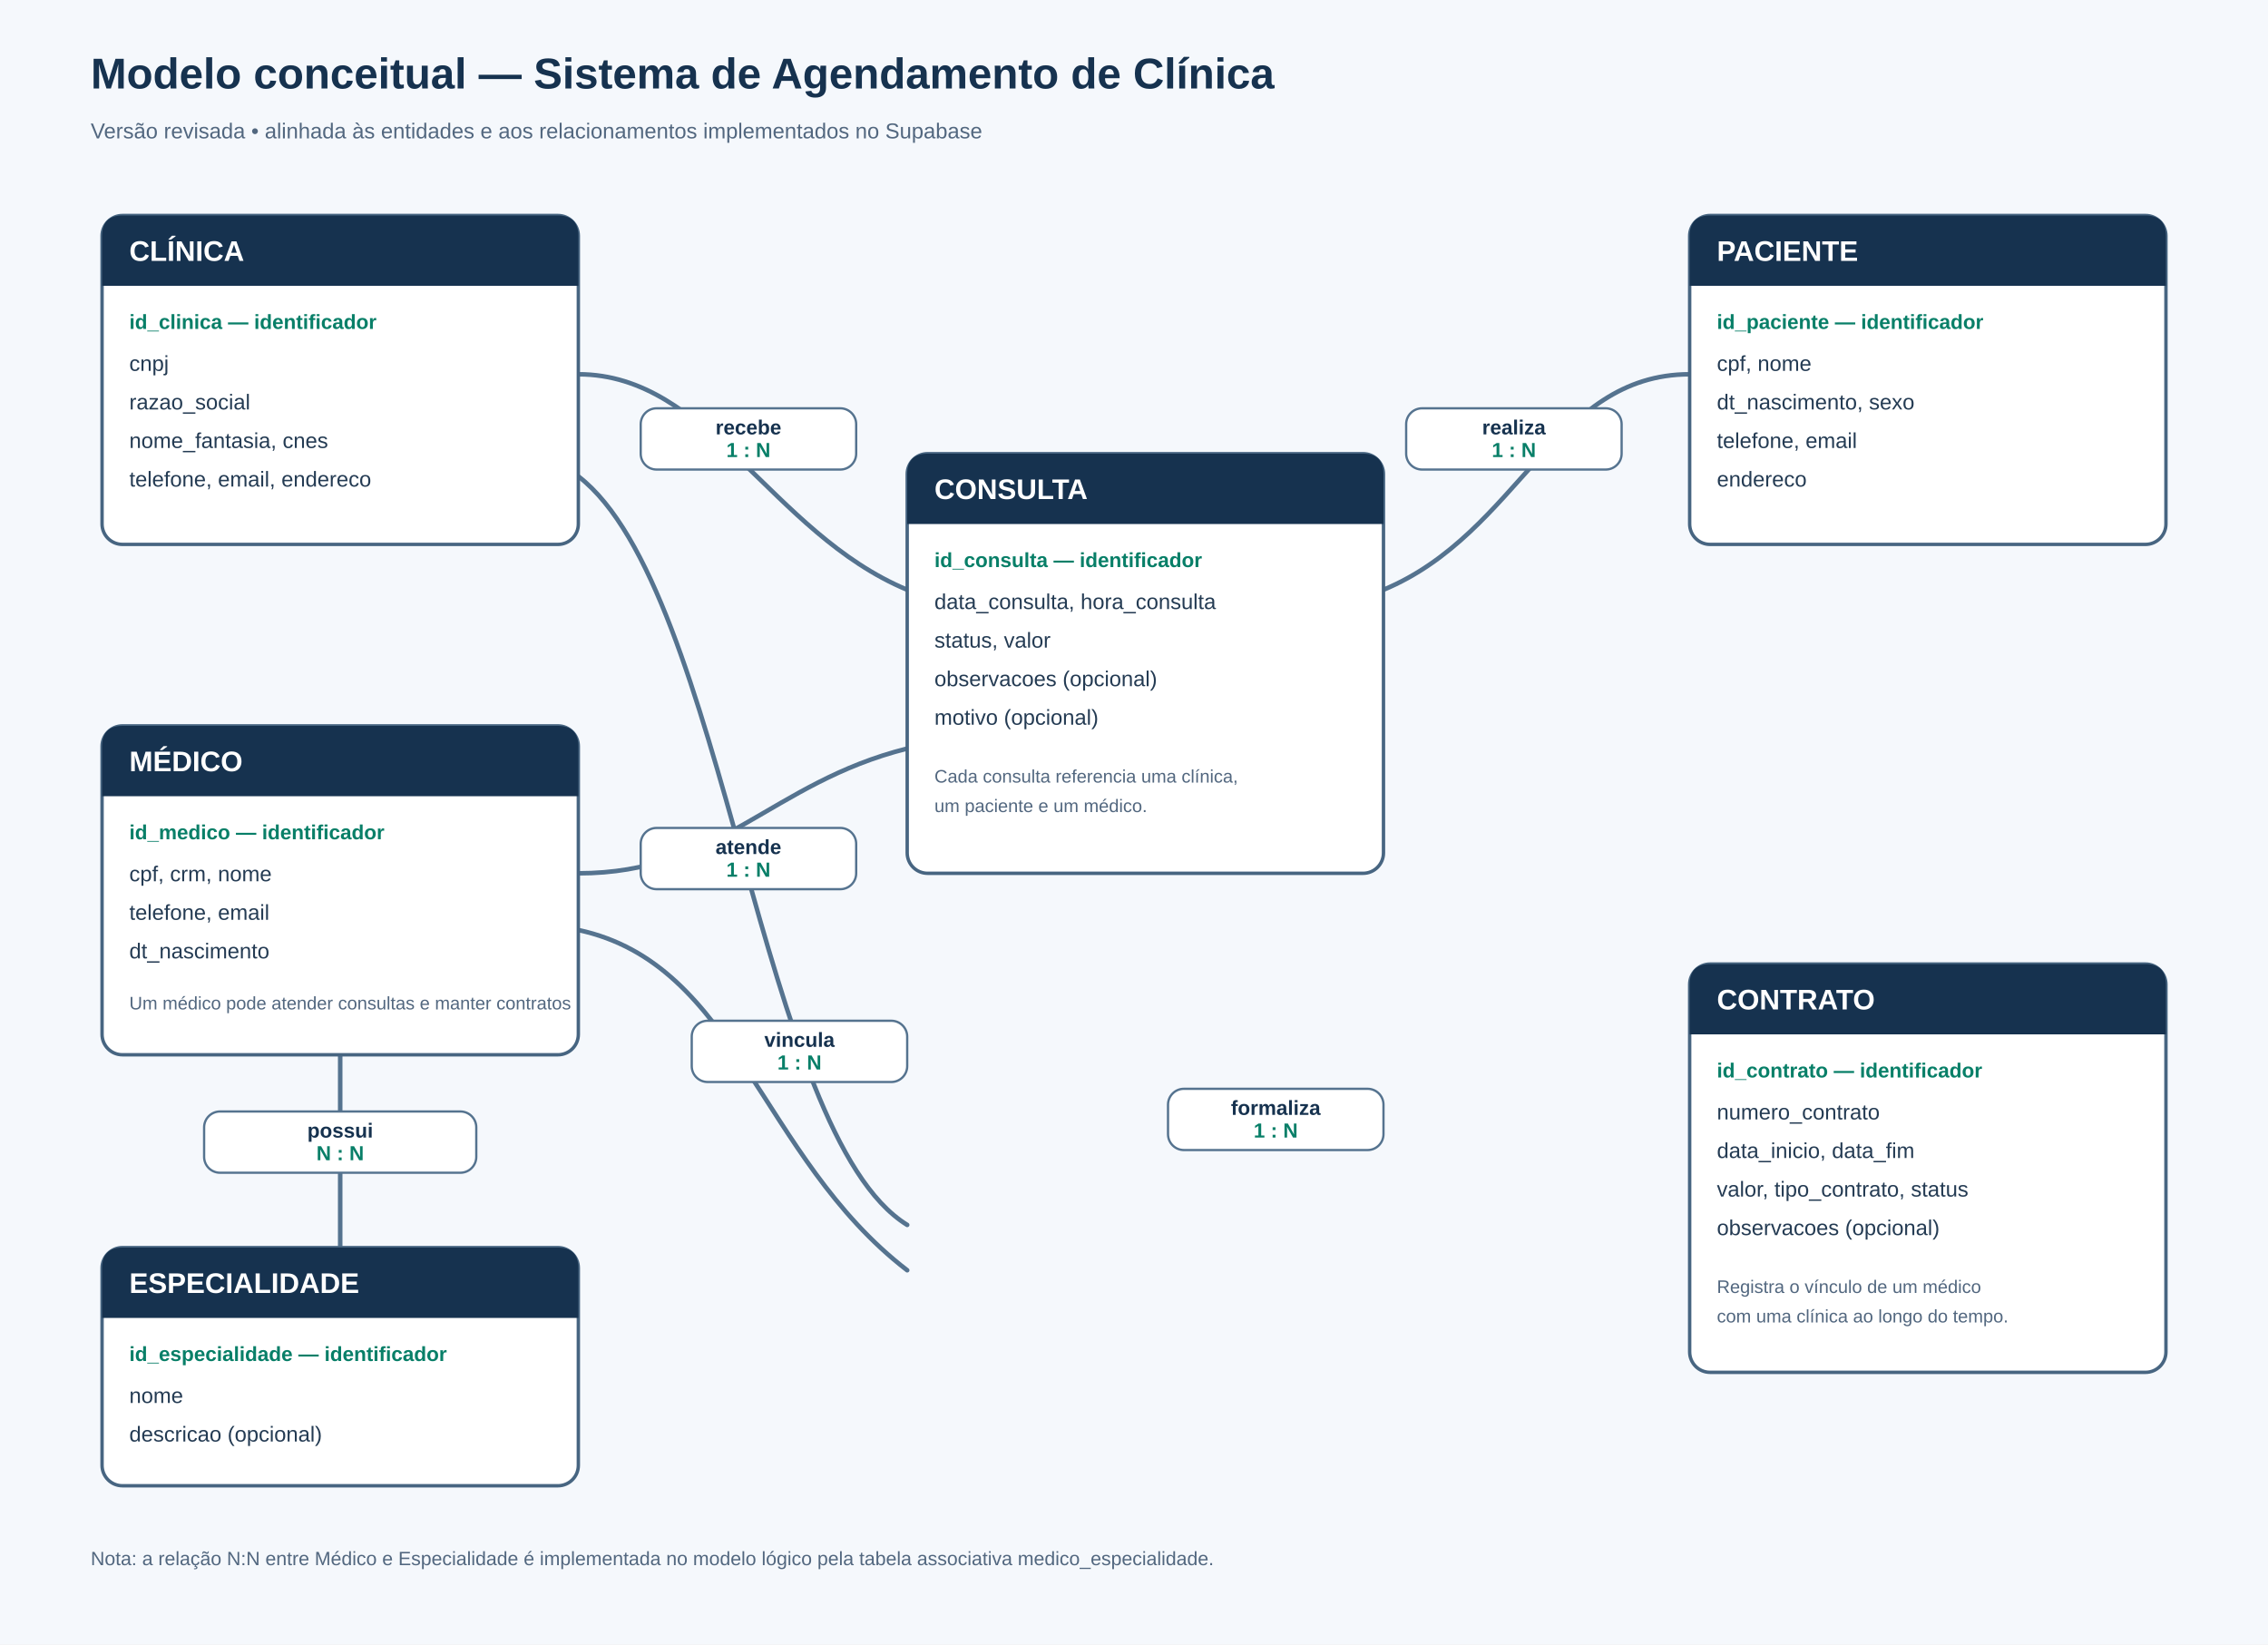
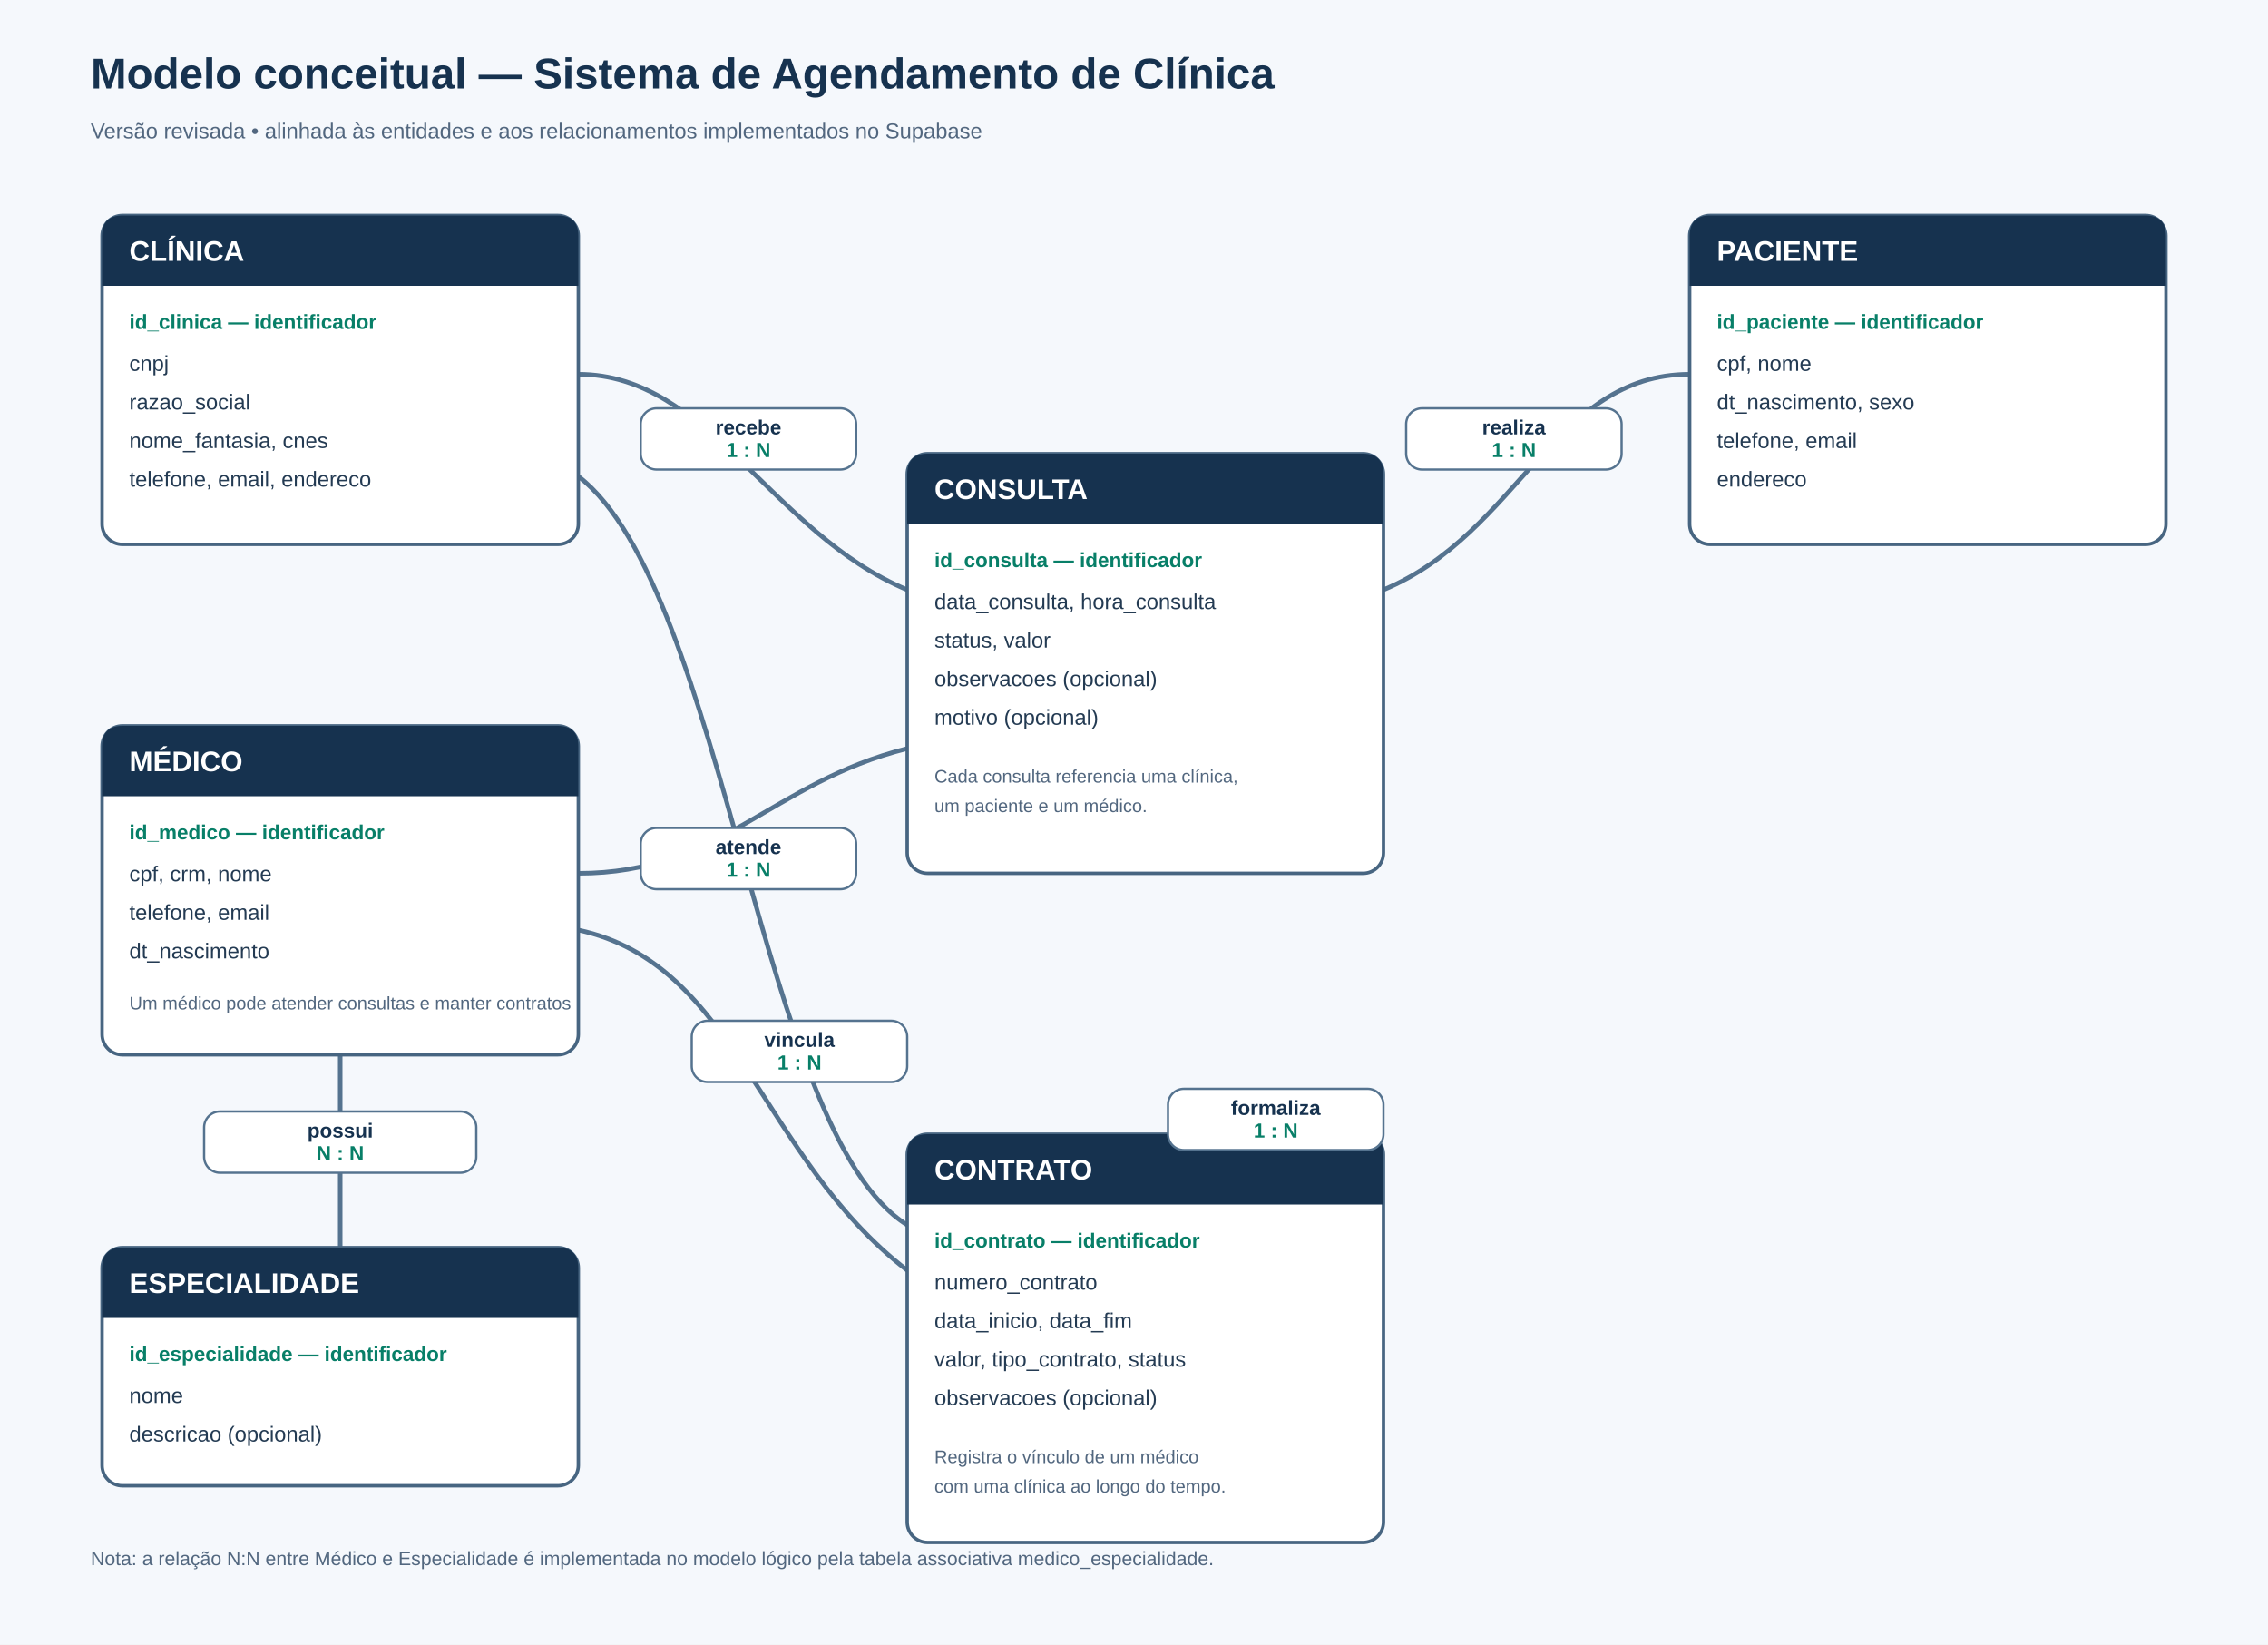
<svg xmlns="http://www.w3.org/2000/svg" width="2000" height="1450" viewBox="0 0 2000 1450" role="img" aria-labelledby="title desc">
  <rect width="2000" height="1450" fill="#f5f8fc" />
  <text x="80" y="78" font-family="Arial,sans-serif" font-size="38" font-weight="700" fill="#16324f">Modelo conceitual — Sistema de Agendamento de Clínica</text>
  <text x="80" y="122" font-family="Arial,sans-serif" font-size="19" fill="#52677f">Versão revisada • alinhada às entidades e aos relacionamentos implementados no Supabase</text>
  <defs>
    <style>
.entity{fill:#fff;stroke:#476581;stroke-width:3;rx:18}
.header{fill:#16324f}
.htext{font:700 25px Arial,sans-serif;fill:#fff}
.attr{font:19px Arial,sans-serif;fill:#243b53}
.pk{font:700 18px Arial,sans-serif;fill:#087f68}
.link{fill:none;stroke:#55738f;stroke-width:4;stroke-linecap:round;stroke-linejoin:round}
.rel{fill:#fff;stroke:#55738f;stroke-width:2}
.reltext{font:700 18px Arial,sans-serif;fill:#16324f}
.card{font:16px Arial,sans-serif;fill:#52677f}
.mult{font:700 18px Arial,sans-serif;fill:#087f68}
</style>
  </defs>
  <path class="link" d="M510 330 C625 330 680 470 800 520" />
  <path class="link" d="M510 770 C635 770 680 690 800 660" />
  <path class="link" d="M1490 330 C1370 330 1340 470 1220 520" />
  <path class="link" d="M510 420 C640 520 670 1000 800 1080" />
  <path class="link" d="M510 820 C650 850 670 1020 800 1120" />
  <path class="link" d="M300 930 C300 1010 300 1040 300 1100" />
  <g transform="translate(90 190)">
    <rect class="entity" width="420" height="290" />
    <path class="header" d="M108 0 H402 Q420 0 420 18 V62 H0 V18 Q0 0 18 0 Z" />
    <text class="htext" x="24" y="40">CLÍNICA</text>
    <text class="pk" x="24" y="100">id_clinica — identificador</text>
    <text class="attr" x="24" y="137">cnpj</text>
    <text class="attr" x="24" y="171">razao_social</text>
    <text class="attr" x="24" y="205">nome_fantasia, cnes</text>
    <text class="attr" x="24" y="239">telefone, email, endereco</text>
  </g>
  <g transform="translate(90 640)">
    <rect class="entity" width="420" height="290" />
    <path class="header" d="M108 0 H402 Q420 0 420 18 V62 H0 V18 Q0 0 18 0 Z" />
    <text class="htext" x="24" y="40">MÉDICO</text>
    <text class="pk" x="24" y="100">id_medico — identificador</text>
    <text class="attr" x="24" y="137">cpf, crm, nome</text>
    <text class="attr" x="24" y="171">telefone, email</text>
    <text class="attr" x="24" y="205">dt_nascimento</text>
    <text class="card" x="24" y="250">Um médico pode atender consultas e manter contratos</text>
  </g>
  <g transform="translate(90 1100)">
    <rect class="entity" width="420" height="210" />
    <path class="header" d="M108 0 H402 Q420 0 420 18 V62 H0 V18 Q0 0 18 0 Z" />
    <text class="htext" x="24" y="40">ESPECIALIDADE</text>
    <text class="pk" x="24" y="100">id_especialidade — identificador</text>
    <text class="attr" x="24" y="137">nome</text>
    <text class="attr" x="24" y="171">descricao (opcional)</text>
  </g>
  <g transform="translate(800 400)">
    <rect class="entity" width="420" height="370" />
    <path class="header" d="M108 0 H402 Q420 0 420 18 V62 H0 V18 Q0 0 18 0 Z" />
    <text class="htext" x="24" y="40">CONSULTA</text>
    <text class="pk" x="24" y="100">id_consulta — identificador</text>
    <text class="attr" x="24" y="137">data_consulta, hora_consulta</text>
    <text class="attr" x="24" y="171">status, valor</text>
    <text class="attr" x="24" y="205">observacoes (opcional)</text>
    <text class="attr" x="24" y="239">motivo (opcional)</text>
    <text class="card" x="24" y="290">Cada consulta referencia uma clínica,</text>
    <text class="card" x="24" y="316">um paciente e um médico.</text>
  </g>
  <g transform="translate(1490 190)">
    <rect class="entity" width="420" height="290" />
    <path class="header" d="M108 0 H402 Q420 0 420 18 V62 H0 V18 Q0 0 18 0 Z" />
    <text class="htext" x="24" y="40">PACIENTE</text>
    <text class="pk" x="24" y="100">id_paciente — identificador</text>
    <text class="attr" x="24" y="137">cpf, nome</text>
    <text class="attr" x="24" y="171">dt_nascimento, sexo</text>
    <text class="attr" x="24" y="205">telefone, email</text>
    <text class="attr" x="24" y="239">endereco</text>
  </g>
-   <g transform="translate(1490 850)">
+   <g transform="translate(800 1000)">
    <rect class="entity" width="420" height="360" />
    <path class="header" d="M108 0 H402 Q420 0 420 18 V62 H0 V18 Q0 0 18 0 Z" />
    <text class="htext" x="24" y="40">CONTRATO</text>
    <text class="pk" x="24" y="100">id_contrato — identificador</text>
    <text class="attr" x="24" y="137">numero_contrato</text>
    <text class="attr" x="24" y="171">data_inicio, data_fim</text>
    <text class="attr" x="24" y="205">valor, tipo_contrato, status</text>
    <text class="attr" x="24" y="239">observacoes (opcional)</text>
    <text class="card" x="24" y="290">Registra o vínculo de um médico</text>
    <text class="card" x="24" y="316">com uma clínica ao longo do tempo.</text>
  </g>
  <g>
    <rect class="rel" x="565" y="360" width="190" height="54" rx="14" />
    <text class="reltext" x="660" y="383" text-anchor="middle">recebe</text>
    <text class="mult" x="660" y="403" text-anchor="middle">1 : N</text>
  </g>
  <g>
    <rect class="rel" x="565" y="730" width="190" height="54" rx="14" />
    <text class="reltext" x="660" y="753" text-anchor="middle">atende</text>
    <text class="mult" x="660" y="773" text-anchor="middle">1 : N</text>
  </g>
  <g>
    <rect class="rel" x="1240" y="360" width="190" height="54" rx="14" />
    <text class="reltext" x="1335" y="383" text-anchor="middle">realiza</text>
    <text class="mult" x="1335" y="403" text-anchor="middle">1 : N</text>
  </g>
  <g>
    <rect class="rel" x="610" y="900" width="190" height="54" rx="14" />
    <text class="reltext" x="705" y="923" text-anchor="middle">vincula</text>
    <text class="mult" x="705" y="943" text-anchor="middle">1 : N</text>
  </g>
  <g>
    <rect class="rel" x="1030" y="960" width="190" height="54" rx="14" />
    <text class="reltext" x="1125" y="983" text-anchor="middle">formaliza</text>
    <text class="mult" x="1125" y="1003" text-anchor="middle">1 : N</text>
  </g>
  <g>
    <rect class="rel" x="180" y="980" width="240" height="54" rx="14" />
    <text class="reltext" x="300" y="1003" text-anchor="middle">possui</text>
    <text class="mult" x="300" y="1023" text-anchor="middle">N : N</text>
  </g>
  <text x="80" y="1380" font-family="Arial,sans-serif" font-size="17" fill="#52677f">Nota: a relação N:N entre Médico e Especialidade é implementada no modelo lógico pela tabela associativa medico_especialidade.</text>
</svg>
